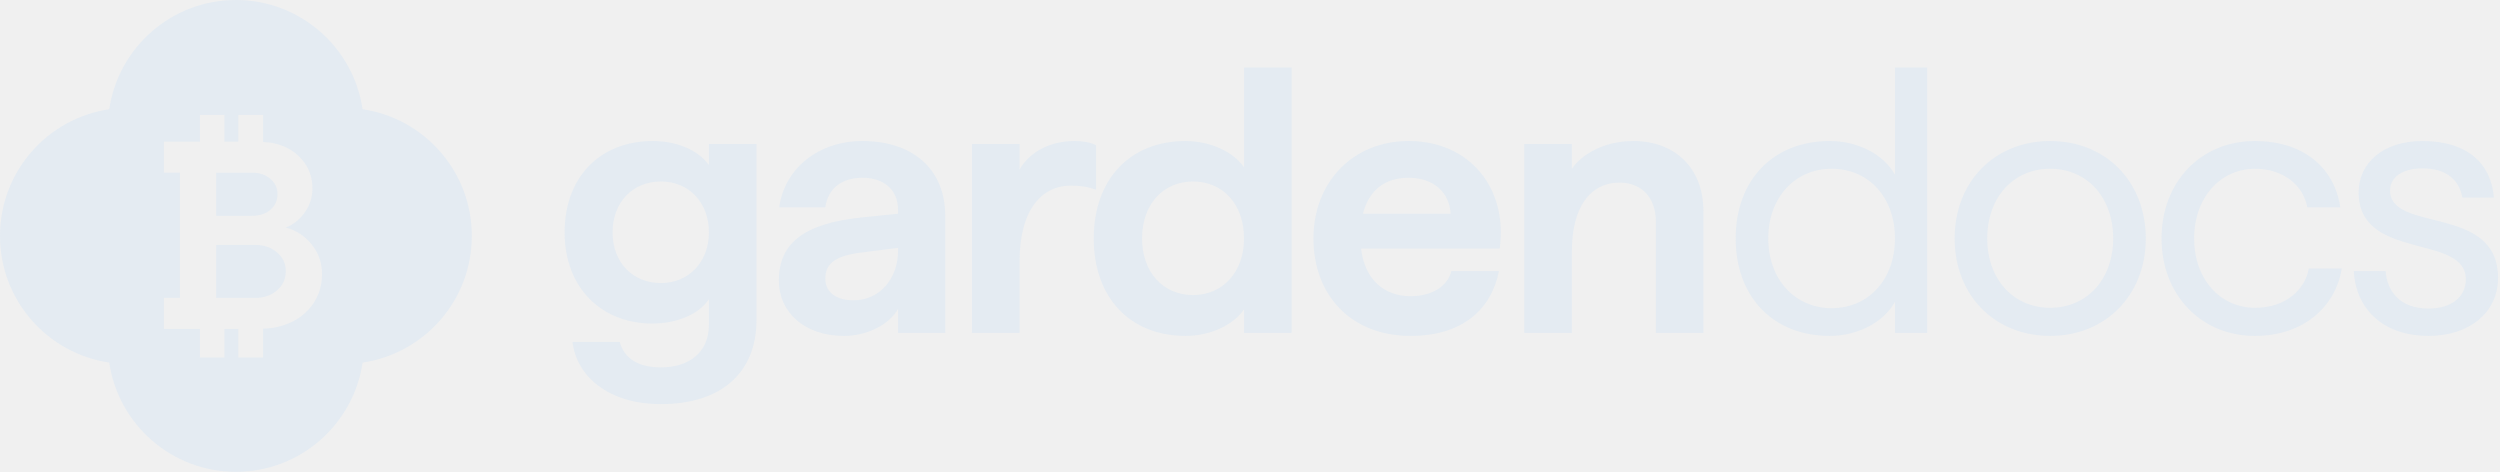
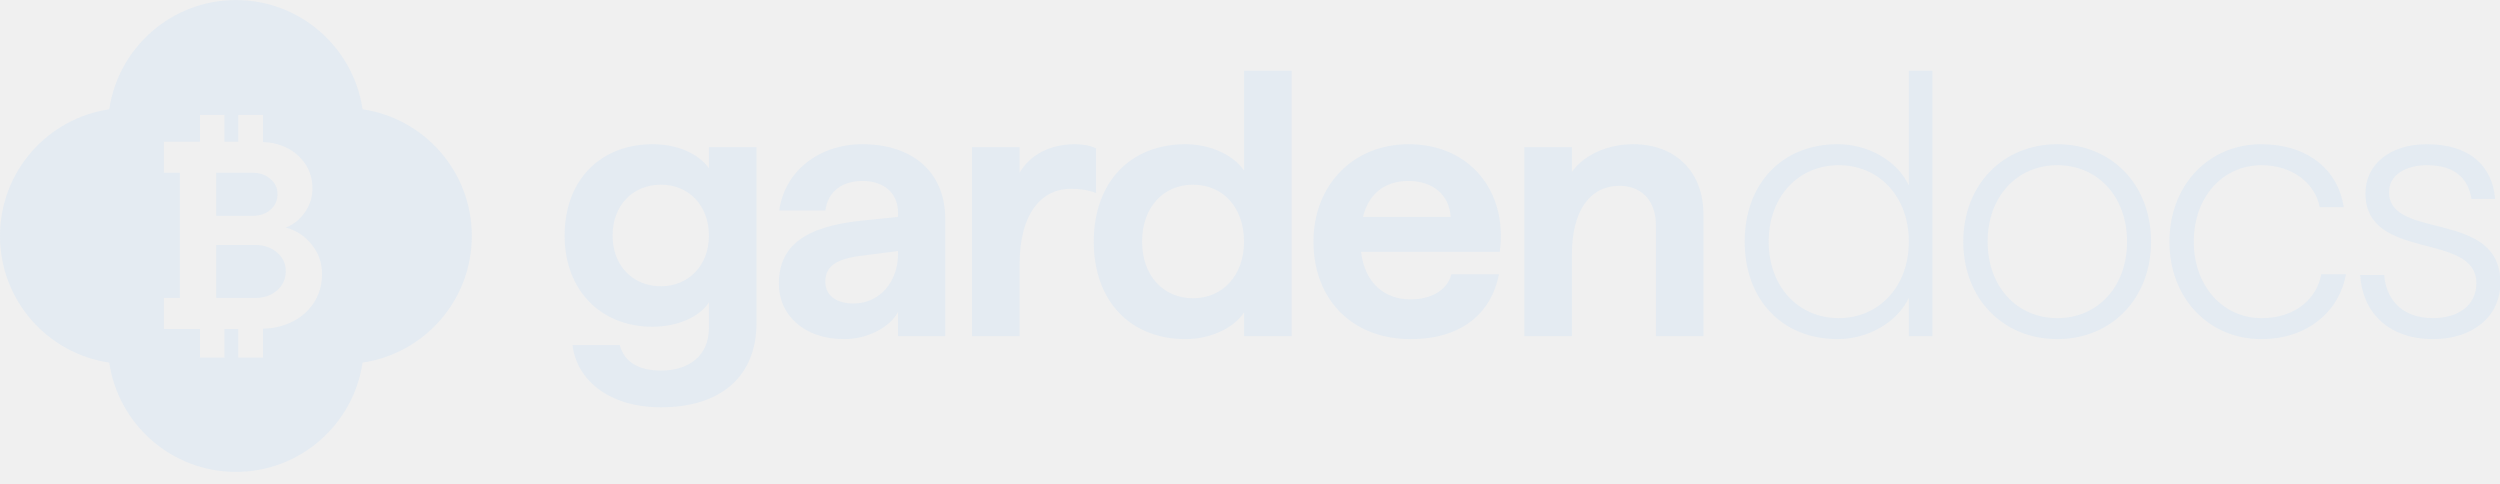
- <svg xmlns="http://www.w3.org/2000/svg" width="3905" height="737" viewBox="0 0 3905 737" fill="none">
-   <g clip-path="url(#clip0_468_126)">
-     <path d="M368.5 0C468.983 4.39224e-06 552.157 74.102 566.359 170.64C662.898 184.841 737 268.017 737 368.5C737 468.983 662.898 552.158 566.359 566.359C552.158 662.898 468.983 737 368.5 737C268.017 737 184.841 662.898 170.64 566.359C74.102 552.157 0 468.983 0 368.5C0 268.017 74.102 184.842 170.64 170.64C184.842 74.102 268.017 -4.39224e-06 368.5 0ZM312.301 179.5V221.288L256 221.289V269.759H281V465.32H256V513.79L312.301 513.791V558.5H350.601V513.791H372.199V558.5H410.85V513.336C416.216 513.086 421.606 512.704 425.945 512.119C449.27 508.219 467.874 498.748 481.758 483.705C495.919 468.384 503 449.718 503 427.711C503 410.44 497.585 395.118 486.756 381.747C475.927 368.376 462.46 359.6 446.354 355.422C458.017 350.965 467.874 343.164 475.927 332.021C483.979 320.6 488.006 308.203 488.006 294.831C488.006 276.445 482.313 260.985 470.929 248.449C459.822 235.635 444.827 227.277 425.945 223.377C421.704 222.628 416.283 222.144 410.85 221.832V179.5H372.199V221.288H350.601V179.5H312.301ZM398.456 382.582C412.339 382.582 423.724 386.482 432.609 394.282C441.773 401.804 446.354 411.555 446.354 423.533C446.354 435.79 441.772 445.819 432.609 453.619C423.724 461.419 412.339 465.319 398.456 465.319H337.646V382.582H398.456ZM394.291 269.76C405.676 269.76 414.978 272.964 422.197 279.371C429.694 285.5 433.442 293.439 433.442 303.188C433.442 313.217 429.694 321.436 422.197 327.843C414.978 333.971 405.676 337.035 394.291 337.035H337.646V269.76H394.291Z" fill="#E4EBF2" />
-     <path d="M1032.36 631.227C950.407 631.227 900.648 587.907 894.209 534.05H967.969C975.58 561.564 998.996 573.857 1032.36 573.857C1075.68 573.857 1107.3 551.026 1107.3 507.121V467.314C1092.07 490.73 1057.54 505.365 1018.9 505.365C939.285 505.365 881.915 449.166 881.915 363.112C881.915 275.301 938.699 220.273 1019.48 220.273C1058.12 220.273 1090.9 234.908 1107.3 257.739V224.957H1181.64V499.511C1181.64 583.809 1124.86 631.227 1032.36 631.227ZM1032.36 442.141C1075.68 442.141 1107.3 409.359 1107.3 363.112C1107.3 315.694 1075.68 283.497 1032.36 283.497C988.459 283.497 956.847 315.694 956.847 363.112C956.847 409.944 988.459 442.141 1032.36 442.141ZM1318.41 524.683C1255.77 524.683 1216.55 487.217 1216.55 438.044C1216.55 380.089 1255.77 349.062 1345.34 339.696L1402.71 333.842V327.402C1402.71 296.376 1380.46 277.643 1347.1 277.643C1316.07 277.643 1293.24 293.449 1289.14 323.89H1217.14C1225.33 263.008 1278.6 220.273 1347.1 220.273C1423.2 220.273 1476.47 261.837 1476.47 337.354V520H1402.71V482.534C1389.83 505.95 1355.88 524.683 1318.41 524.683ZM1402.71 387.113L1348.27 394.138C1306.7 398.821 1289.14 410.53 1289.14 435.116C1289.14 456.776 1306.7 469.07 1333.05 469.07C1375.2 469.07 1402.71 433.946 1402.71 391.797V387.113ZM1518.21 520V224.957H1592.55V264.764C1608.95 236.665 1640.56 220.273 1678.61 220.273C1691.49 220.273 1702.02 222.03 1711.98 226.713V296.376C1697.34 291.107 1685.63 289.936 1672.17 289.936C1629.43 289.936 1592.55 325.061 1592.55 408.188V520H1518.21ZM1851.83 524.683C1765.19 524.683 1708.41 464.972 1708.41 372.478C1708.41 279.985 1765.19 220.273 1851.83 220.273C1890.47 220.273 1926.76 237.25 1943.16 261.252V105.534H2017.5V520H1943.16V483.12C1926.76 507.707 1890.47 524.683 1851.83 524.683ZM1863.54 460.874C1910.37 460.874 1943.16 424.579 1943.16 372.478C1943.16 319.207 1910.37 283.497 1863.54 283.497C1816.71 283.497 1783.93 319.207 1783.93 372.478C1783.93 425.165 1816.71 460.874 1863.54 460.874ZM2203.23 524.683C2110.73 524.683 2051.61 461.46 2051.61 372.478C2051.61 283.497 2114.24 220.273 2200.3 220.273C2296.3 220.273 2355.43 294.62 2342.55 388.284H2125.95C2131.81 437.458 2162.83 462.63 2203.23 462.63C2239.52 462.63 2261.77 445.068 2267.03 423.408H2341.38C2329.67 482.534 2285.18 524.683 2203.23 524.683ZM2128.88 333.842H2265.86C2264.11 299.888 2238.35 277.643 2200.3 277.643C2163.42 277.643 2138.25 296.961 2128.88 333.842ZM2380.96 520V224.957H2455.31V263.593C2470.53 241.348 2505.07 220.273 2551.32 220.273C2615.13 220.273 2660.79 261.252 2660.79 330.329V520H2586.44V346.135C2586.44 308.084 2563.61 285.253 2529.66 285.253C2483.41 285.253 2455.31 324.475 2455.31 391.797V520H2380.96ZM2858.06 524.683C2769.66 524.683 2711.12 463.801 2711.12 372.478C2711.12 281.155 2769.66 220.273 2858.06 220.273C2901.38 220.273 2942.36 240.762 2959.92 272.96V105.534H3010.26V520H2959.92V471.412C2942.36 503.609 2901.38 524.683 2858.06 524.683ZM2860.99 481.363C2918.94 481.363 2959.92 436.287 2959.92 372.478C2959.92 308.084 2918.94 263.593 2860.99 263.593C2804.2 263.593 2762.05 308.084 2762.05 372.478C2762.05 436.873 2804.2 481.363 2860.99 481.363ZM3202.43 524.683C3115.79 524.683 3053.15 461.46 3053.15 372.478C3053.15 283.497 3115.79 220.273 3202.43 220.273C3289.07 220.273 3351.71 283.497 3351.71 372.478C3351.71 461.46 3288.48 524.683 3202.43 524.683ZM3202.43 480.778C3259.8 480.778 3300.78 436.287 3300.78 372.478C3300.78 308.084 3259.8 263.593 3202.43 263.593C3145.06 263.593 3104.08 308.084 3104.08 372.478C3104.08 436.287 3145.06 480.778 3202.43 480.778ZM3522.08 524.683C3437.78 524.683 3376.31 460.289 3376.31 372.478C3376.31 284.082 3437.78 220.273 3522.08 220.273C3595.84 220.273 3646.18 260.081 3655.55 323.89H3604.03C3597.59 288.18 3564.81 263.593 3522.66 263.593C3468.22 263.593 3427.24 308.669 3427.24 372.478C3427.24 435.702 3467.63 480.778 3522.66 480.778C3570.66 480.778 3600.52 452.093 3606.37 419.311H3657.89C3648.52 477.851 3599.35 524.683 3522.08 524.683ZM3793.63 524.683C3719.87 524.683 3679.48 480.193 3676.55 423.408H3726.31C3728.65 454.435 3747.97 481.949 3793.63 481.949C3827.58 481.949 3851.59 464.972 3851.59 436.287C3851.59 364.283 3684.16 408.188 3684.16 300.474C3684.16 254.812 3722.21 220.273 3783.68 220.273C3854.51 220.273 3891.39 255.983 3895.49 308.669H3846.32C3841.05 281.155 3821.73 263.008 3783.68 263.008C3755.58 263.008 3733.33 274.716 3733.33 297.547C3733.33 364.283 3901.93 318.621 3901.93 433.946C3901.93 488.974 3856.27 524.683 3793.63 524.683Z" fill="#E4EBF2" />
+ <svg xmlns="http://www.w3.org/2000/svg" width="181" height="35" viewBox="0 0 181 35" fill="none">
+   <g clip-path="url(#clip0_507_151)">
+     <path d="M17.081 0.004C21.738 0.004 25.591 3.439 26.25 7.913C30.725 8.571 34.16 12.425 34.16 17.083C34.16 21.741 30.725 25.595 26.25 26.253C25.593 30.728 21.739 34.165 17.081 34.165C12.423 34.165 8.567 30.729 7.91 26.253C3.435 25.595 0 21.741 0 17.083C0 12.425 3.435 8.571 7.91 7.913C8.569 3.439 12.424 0.004 17.081 0.004ZM14.477 8.323V10.261H11.866V12.507H13.025V21.571H11.866V23.818H14.477V25.891H16.251V23.818H17.253V25.891H19.044V23.797C19.293 23.785 19.543 23.768 19.744 23.741C20.825 23.56 21.688 23.121 22.331 22.424C22.987 21.714 23.315 20.848 23.315 19.828C23.315 19.028 23.064 18.318 22.562 17.698C22.061 17.078 21.436 16.671 20.689 16.477C21.23 16.271 21.687 15.91 22.061 15.394C22.434 14.864 22.62 14.289 22.62 13.669C22.62 12.817 22.357 12.101 21.829 11.52C21.314 10.926 20.619 10.538 19.744 10.357C19.547 10.323 19.296 10.301 19.044 10.286V8.323H17.253V10.261H16.251V8.323H14.477ZM18.47 17.736C19.113 17.736 19.641 17.918 20.053 18.279C20.477 18.628 20.689 19.08 20.689 19.635C20.689 20.203 20.477 20.668 20.053 21.029C19.641 21.391 19.113 21.571 18.47 21.571H15.651V17.736H18.47ZM18.276 12.507C18.804 12.507 19.236 12.656 19.57 12.953C19.918 13.237 20.091 13.605 20.091 14.057C20.091 14.521 19.918 14.902 19.57 15.199C19.236 15.483 18.804 15.626 18.276 15.626H15.651V12.507H18.276Z" fill="#e4ebf2" />
+     <path d="M47.852 29.489C44.054 29.489 41.747 27.482 41.449 24.985H44.868C45.221 26.261 46.306 26.83 47.852 26.83C49.86 26.83 51.326 25.772 51.326 23.737V21.892C50.62 22.977 49.019 23.656 47.228 23.656C43.538 23.656 40.879 21.051 40.879 17.062C40.879 12.992 43.511 10.441 47.255 10.441C49.046 10.441 50.566 11.12 51.326 12.178V10.659H54.772V23.384C54.772 27.292 52.14 29.489 47.852 29.489ZM47.852 20.725C49.86 20.725 51.326 19.206 51.326 17.062C51.326 14.864 49.86 13.372 47.852 13.372C45.817 13.372 44.352 14.864 44.352 17.062C44.352 19.233 45.817 20.725 47.852 20.725ZM61.111 24.551C58.208 24.551 56.39 22.814 56.39 20.535C56.39 17.849 58.208 16.411 62.359 15.977L65.018 15.705V15.407C65.018 13.969 63.987 13.101 62.441 13.101C61.002 13.101 59.944 13.833 59.754 15.244H56.417C56.797 12.422 59.266 10.441 62.441 10.441C65.968 10.441 68.437 12.368 68.437 15.868V24.334H65.018V22.597C64.421 23.683 62.848 24.551 61.111 24.551ZM65.018 18.175L62.495 18.5C60.568 18.717 59.754 19.26 59.754 20.4C59.754 21.404 60.568 21.973 61.789 21.973C63.743 21.973 65.018 20.345 65.018 18.392V18.175ZM70.372 24.334V10.659H73.818V12.504C74.578 11.201 76.043 10.441 77.806 10.441C78.403 10.441 78.892 10.523 79.353 10.74V13.969C78.675 13.725 78.132 13.67 77.508 13.67C75.527 13.67 73.818 15.298 73.818 19.151V24.334H70.372ZM85.835 24.551C81.82 24.551 79.188 21.783 79.188 17.496C79.188 13.209 81.82 10.441 85.835 10.441C87.626 10.441 89.309 11.228 90.068 12.341V5.123H93.514V24.334H90.068V22.625C89.309 23.764 87.626 24.551 85.835 24.551ZM86.378 21.593C88.549 21.593 90.068 19.911 90.068 17.496C90.068 15.027 88.549 13.372 86.378 13.372C84.207 13.372 82.688 15.027 82.688 17.496C82.688 19.938 84.207 21.593 86.378 21.593ZM102.123 24.551C97.836 24.551 95.095 21.621 95.095 17.496C95.095 13.372 97.999 10.441 101.987 10.441C106.437 10.441 109.178 13.887 108.581 18.229H98.541C98.812 20.508 100.251 21.675 102.123 21.675C103.805 21.675 104.836 20.861 105.08 19.857H108.527C107.984 22.597 105.922 24.551 102.123 24.551ZM98.677 15.705H105.026C104.945 14.132 103.751 13.101 101.987 13.101C100.278 13.101 99.111 13.996 98.677 15.705ZM110.361 24.334V10.659H113.807V12.449C114.513 11.418 116.114 10.441 118.257 10.441C121.215 10.441 123.331 12.341 123.331 15.543V24.334H119.885V16.275C119.885 14.511 118.827 13.453 117.253 13.453C115.11 13.453 113.807 15.271 113.807 18.392V24.334H110.361ZM133.045 24.551C129.029 24.551 126.316 21.702 126.316 17.496C126.316 13.29 129.029 10.441 133.045 10.441C135.27 10.441 137.359 11.635 138.2 13.426V5.123H139.91V24.334H138.2V21.566C137.359 23.33 135.27 24.551 133.045 24.551ZM133.126 23.032C136.057 23.032 138.2 20.725 138.2 17.496C138.2 14.24 136.057 11.961 133.126 11.961C130.196 11.961 128.052 14.24 128.052 17.496C128.052 20.752 130.196 23.032 133.126 23.032ZM148.952 24.551C145.018 24.551 142.142 21.621 142.142 17.496C142.142 13.372 145.018 10.441 148.952 10.441C152.887 10.441 155.736 13.372 155.736 17.496C155.736 21.621 152.86 24.551 148.952 24.551ZM148.952 23.032C151.883 23.032 153.999 20.752 153.999 17.496C153.999 14.24 151.883 11.961 148.952 11.961C146.022 11.961 143.905 14.24 143.905 17.496C143.905 20.752 146.022 23.032 148.952 23.032ZM163.715 24.551C159.889 24.551 157.067 21.566 157.067 17.496C157.067 13.426 159.889 10.441 163.715 10.441C166.998 10.441 169.278 12.232 169.685 15H167.948C167.595 13.209 165.913 11.961 163.742 11.961C160.92 11.961 158.831 14.267 158.831 17.496C158.831 20.698 160.92 23.032 163.742 23.032C166.266 23.032 167.758 21.539 168.057 19.857H169.848C169.413 22.38 167.216 24.551 163.715 24.551ZM176.169 24.551C172.75 24.551 171.013 22.435 170.878 19.911H172.614C172.75 21.539 173.754 23.032 176.169 23.032C177.96 23.032 179.289 22.109 179.289 20.508C179.289 16.736 171.258 18.962 171.258 13.996C171.258 11.934 172.994 10.441 175.708 10.441C178.828 10.441 180.456 12.042 180.646 14.403H178.937C178.692 12.883 177.688 11.961 175.708 11.961C174.161 11.961 172.967 12.666 172.967 13.915C172.967 17.415 181.026 15.136 181.026 20.454C181.026 22.977 178.964 24.551 176.169 24.551Z" fill="#e4ebf2" />
  </g>
  <defs>
-     <clipPath id="clip0_468_126">
-       <rect width="3905" height="737" fill="white" />
+     <clipPath id="clip0_507_151">
+       <rect width="181" height="34.161" fill="white" />
    </clipPath>
  </defs>
</svg>
